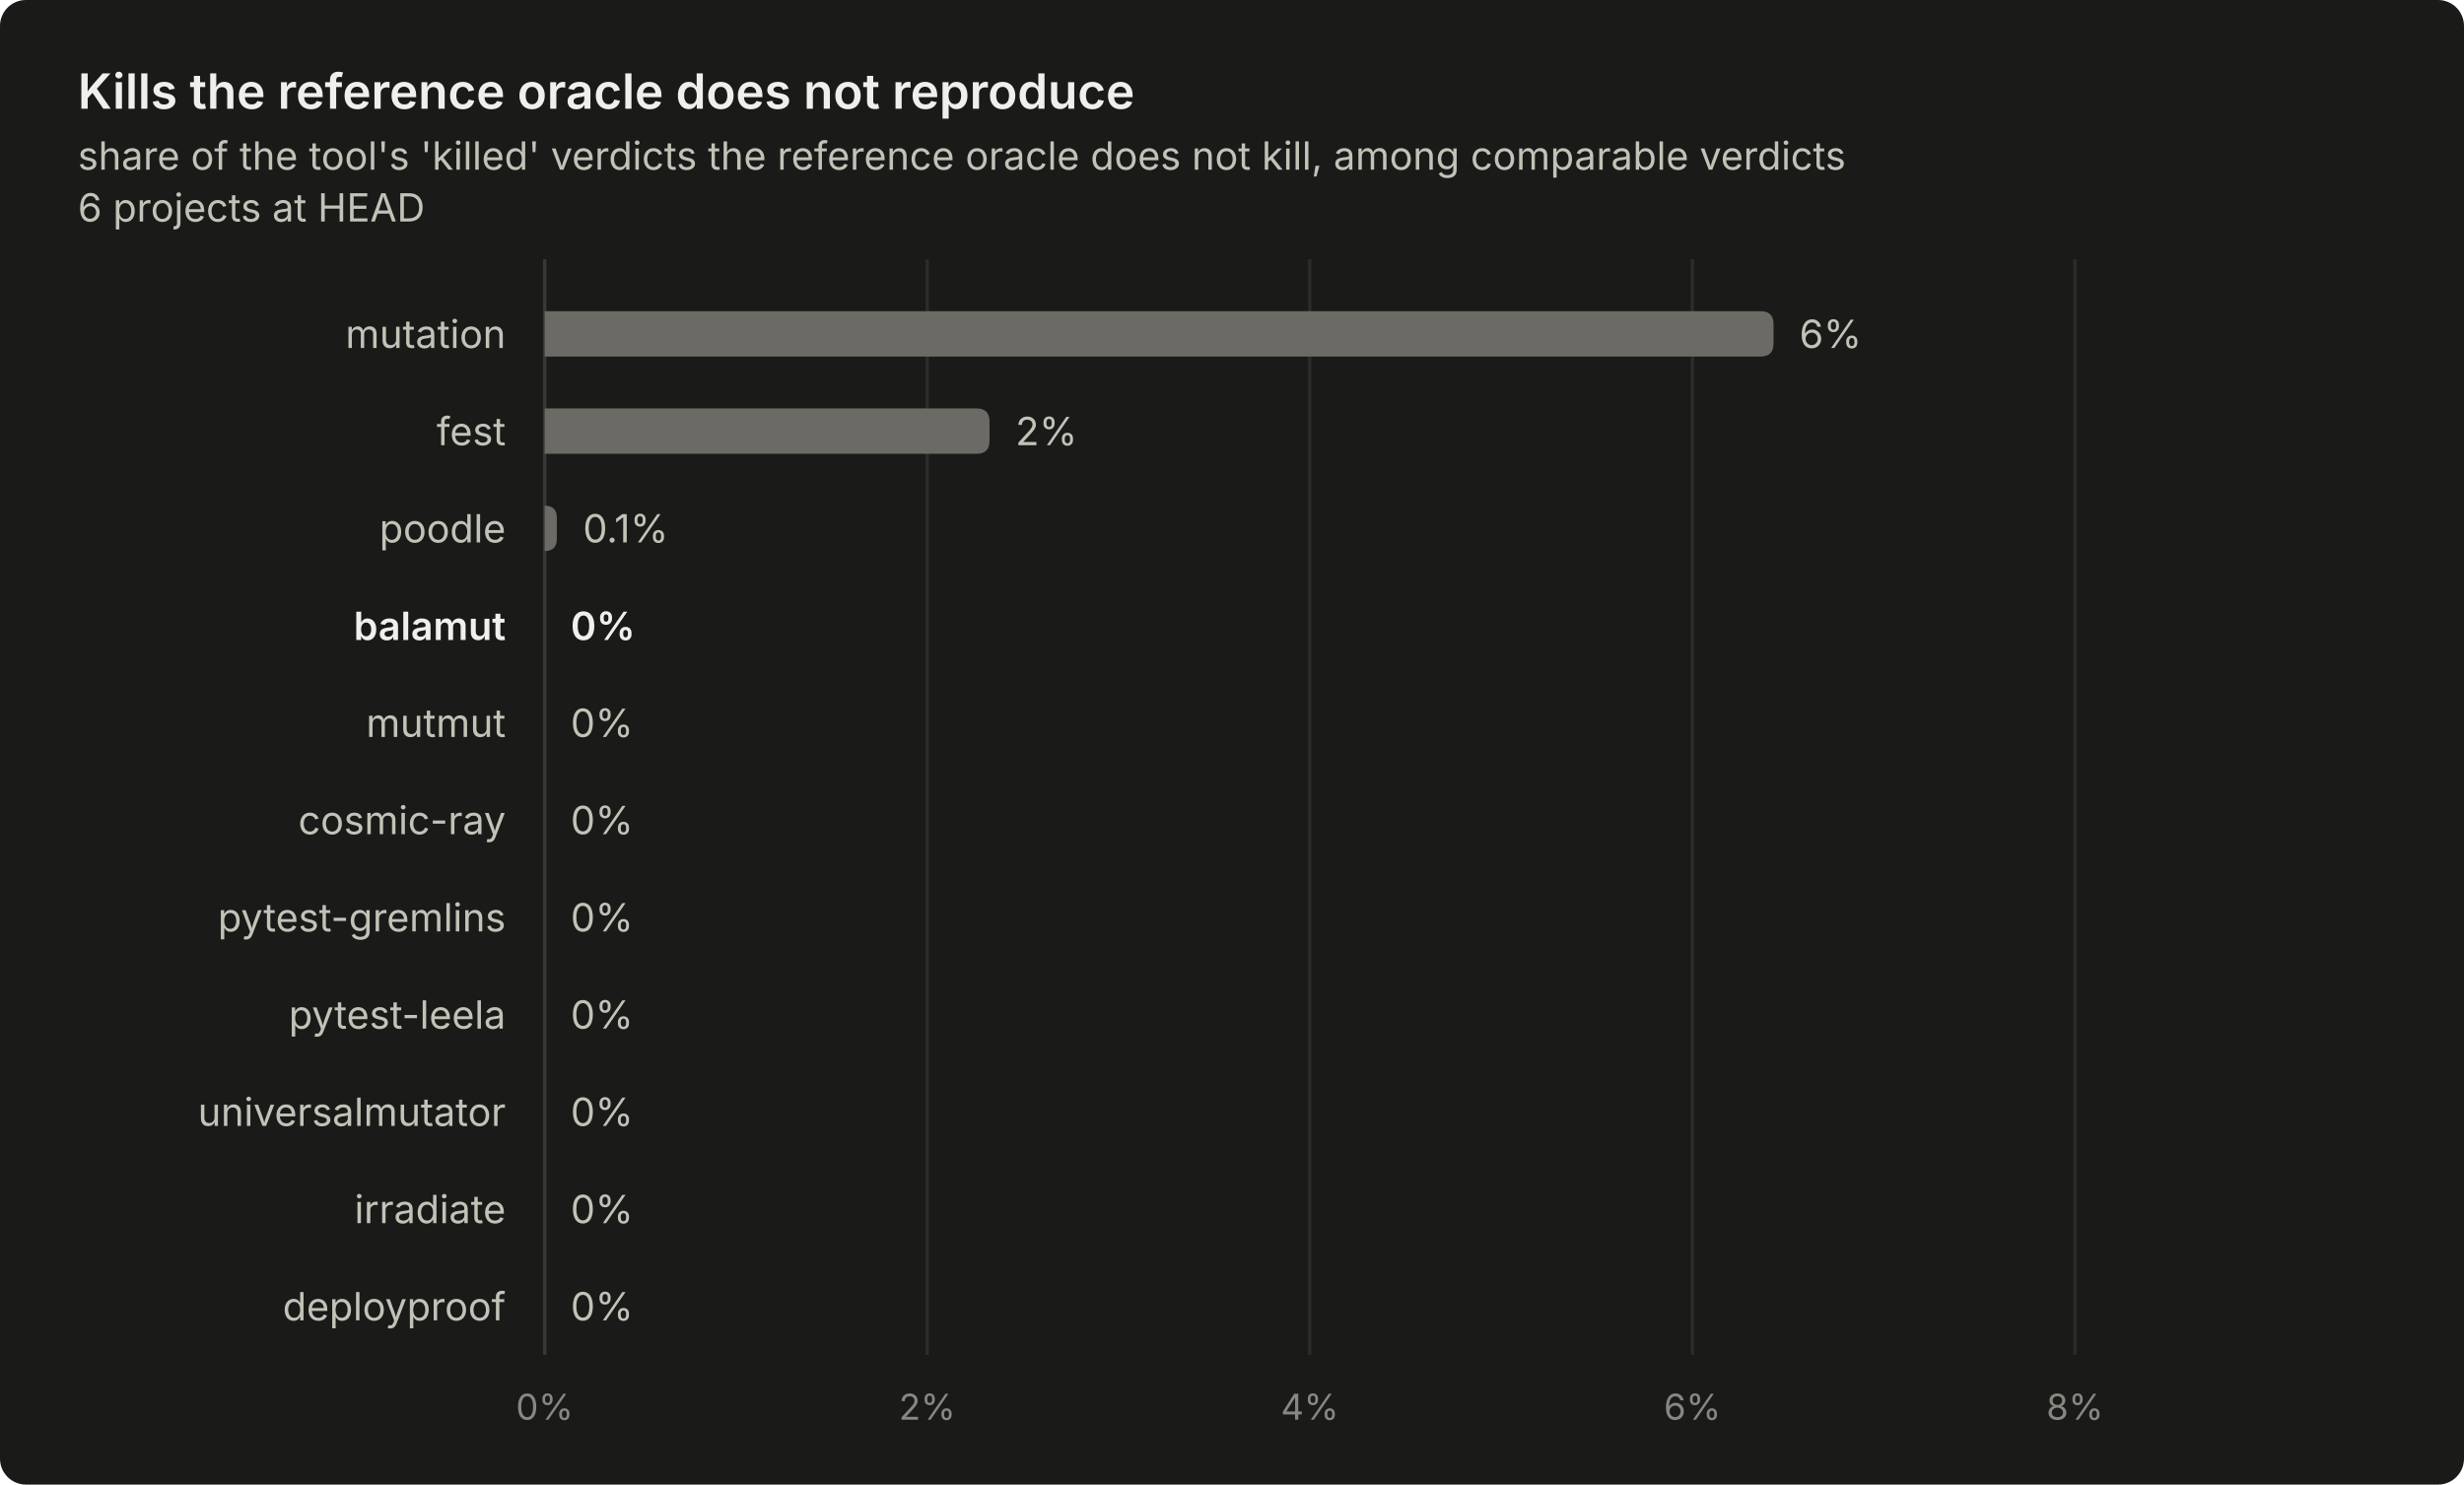
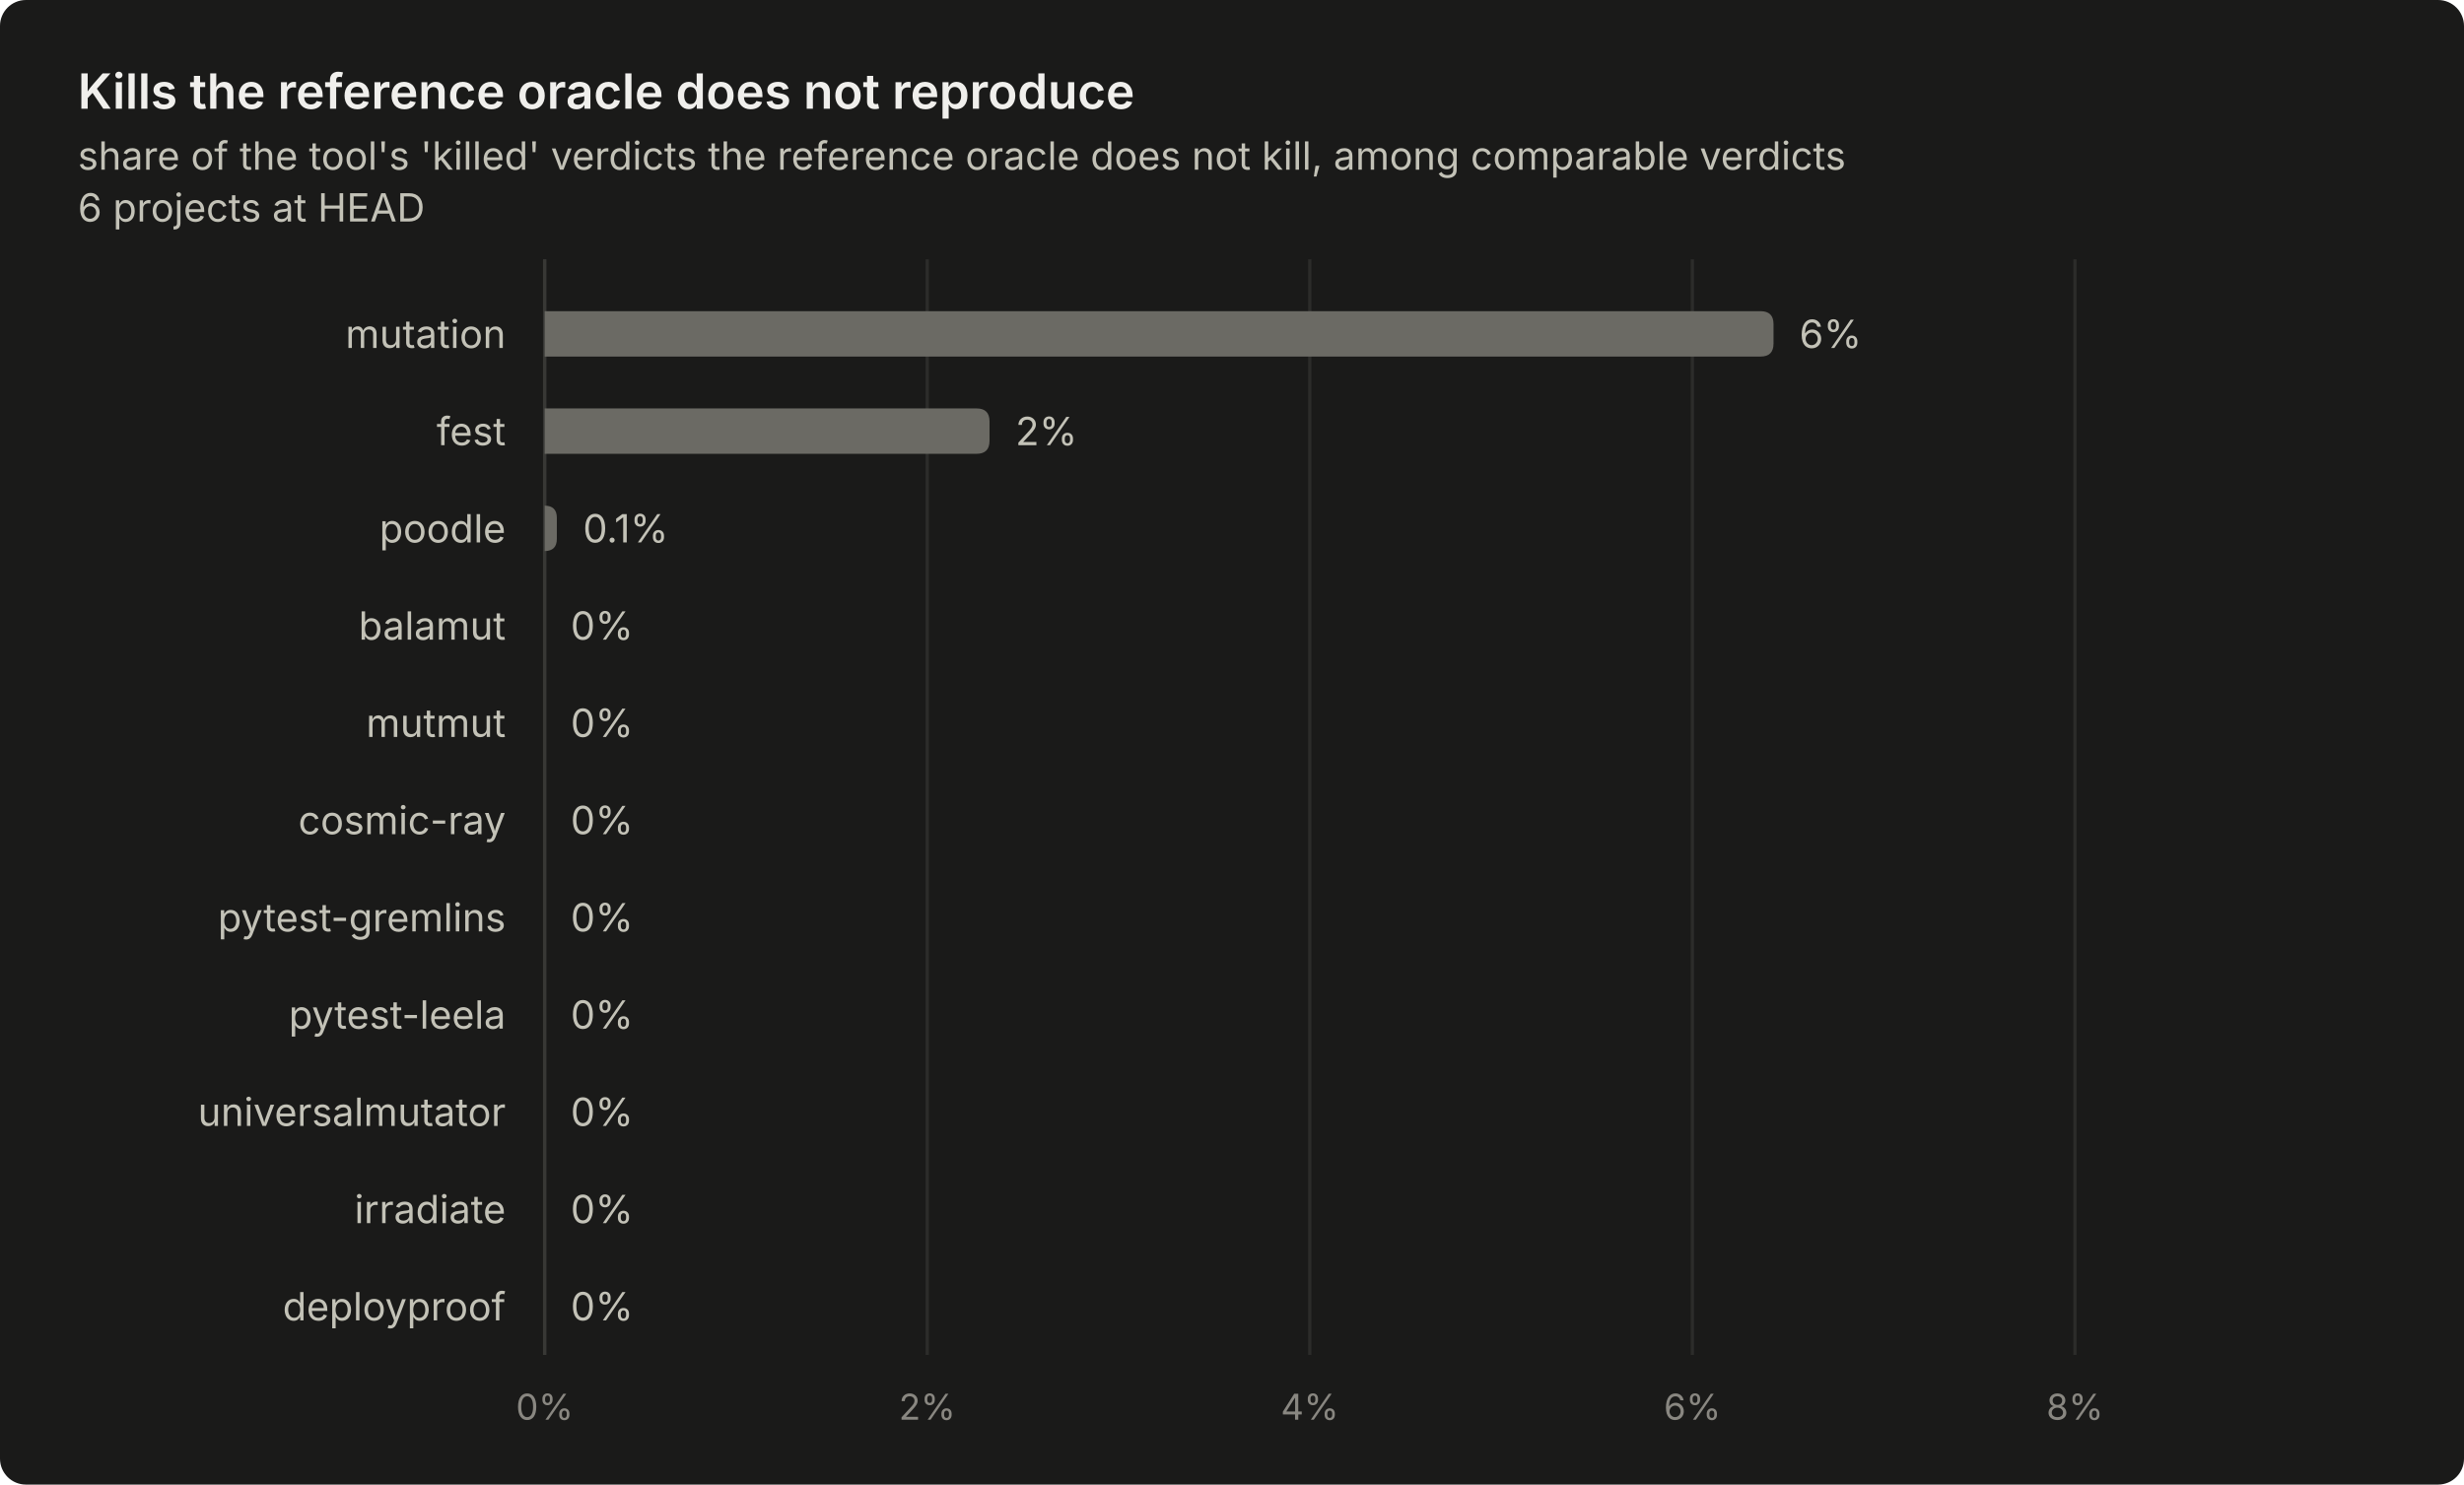
<svg xmlns="http://www.w3.org/2000/svg" width="760" height="458" viewBox="0 0 760 458" font-family="system-ui, -apple-system, &quot;Segoe UI&quot;, sans-serif" role="img" aria-label="Kills the reference oracle does not reproduce">
  <rect width="760" height="458" fill="#1a1a19" rx="8" />
  <text x="24.0" y="28.0" fill="#f0efec" font-size="15" font-weight="600" text-anchor="start" dominant-baseline="middle">Kills the reference oracle does not reproduce</text>
  <text x="24.0" y="48.0" fill="#c3c2b7" font-size="12" font-weight="400" text-anchor="start" dominant-baseline="middle">share of the tool's 'killed' verdicts the reference oracle does not kill, among comparable verdicts</text>
  <text x="24.0" y="64.0" fill="#c3c2b7" font-size="12" font-weight="400" text-anchor="start" dominant-baseline="middle">6 projects at HEAD</text>
  <g transform="translate(0,16)">
    <line x1="168.0" y1="64" x2="168.0" y2="402" stroke="#2c2c2a" stroke-width="1" />
    <text x="168.0" y="418.0" fill="#898781" font-size="11" font-weight="400" text-anchor="middle" dominant-baseline="middle">0%</text>
    <line x1="286.0" y1="64" x2="286.0" y2="402" stroke="#2c2c2a" stroke-width="1" />
    <text x="286.0" y="418.0" fill="#898781" font-size="11" font-weight="400" text-anchor="middle" dominant-baseline="middle">2%</text>
    <line x1="404.0" y1="64" x2="404.0" y2="402" stroke="#2c2c2a" stroke-width="1" />
    <text x="404.0" y="418.0" fill="#898781" font-size="11" font-weight="400" text-anchor="middle" dominant-baseline="middle">4%</text>
    <line x1="522.0" y1="64" x2="522.0" y2="402" stroke="#2c2c2a" stroke-width="1" />
    <text x="522.0" y="418.0" fill="#898781" font-size="11" font-weight="400" text-anchor="middle" dominant-baseline="middle">6%</text>
    <line x1="640.0" y1="64" x2="640.0" y2="402" stroke="#2c2c2a" stroke-width="1" />
    <text x="640.0" y="418.0" fill="#898781" font-size="11" font-weight="400" text-anchor="middle" dominant-baseline="middle">8%</text>
    <line x1="168" y1="64" x2="168" y2="402" stroke="#383835" stroke-width="1" />
    <text x="156.0" y="87.0" fill="#c3c2b7" font-size="12" font-weight="400" text-anchor="end" dominant-baseline="middle">mutation</text>
    <path d="M168.00,80.00 H543.03 Q547.03,80.00 547.03,84.00 V90.00 Q547.03,94.00 543.03,94.00 H168.00 Z" fill="#6b6a64" />
    <text x="555.0" y="87.0" fill="#c3c2b7" font-size="12" font-weight="400" text-anchor="start" dominant-baseline="middle">6%</text>
    <text x="156.0" y="117.0" fill="#c3c2b7" font-size="12" font-weight="400" text-anchor="end" dominant-baseline="middle">fest</text>
    <path d="M168.00,110.00 H301.21 Q305.21,110.00 305.21,114.00 V120.00 Q305.21,124.00 301.21,124.00 H168.00 Z" fill="#6b6a64" />
    <text x="313.2" y="117.0" fill="#c3c2b7" font-size="12" font-weight="400" text-anchor="start" dominant-baseline="middle">2%</text>
    <text x="156.0" y="147.0" fill="#c3c2b7" font-size="12" font-weight="400" text-anchor="end" dominant-baseline="middle">poodle</text>
    <path d="M168.00,140.00 H168.00 Q171.75,140.00 171.75,143.75 V150.25 Q171.75,154.00 168.00,154.00 H168.00 Z" fill="#6b6a64" />
    <text x="179.8" y="147.0" fill="#c3c2b7" font-size="12" font-weight="400" text-anchor="start" dominant-baseline="middle">0.1%</text>
-     <text x="156.0" y="177.0" fill="#f0efec" font-size="12" font-weight="600" text-anchor="end" dominant-baseline="middle">balamut</text>
-     <text x="176.0" y="177.0" fill="#f0efec" font-size="12" font-weight="600" text-anchor="start" dominant-baseline="middle">0%</text>
+     <text x="156.0" y="177.0" fill="#c3c2b7" font-size="12" font-weight="400" text-anchor="end" dominant-baseline="middle">balamut</text>
+     <text x="176.0" y="177.0" fill="#c3c2b7" font-size="12" font-weight="400" text-anchor="start" dominant-baseline="middle">0%</text>
    <text x="156.0" y="207.0" fill="#c3c2b7" font-size="12" font-weight="400" text-anchor="end" dominant-baseline="middle">mutmut</text>
    <text x="176.0" y="207.0" fill="#c3c2b7" font-size="12" font-weight="400" text-anchor="start" dominant-baseline="middle">0%</text>
    <text x="156.0" y="237.0" fill="#c3c2b7" font-size="12" font-weight="400" text-anchor="end" dominant-baseline="middle">cosmic-ray</text>
    <text x="176.0" y="237.0" fill="#c3c2b7" font-size="12" font-weight="400" text-anchor="start" dominant-baseline="middle">0%</text>
    <text x="156.0" y="267.0" fill="#c3c2b7" font-size="12" font-weight="400" text-anchor="end" dominant-baseline="middle">pytest-gremlins</text>
    <text x="176.0" y="267.0" fill="#c3c2b7" font-size="12" font-weight="400" text-anchor="start" dominant-baseline="middle">0%</text>
    <text x="156.0" y="297.0" fill="#c3c2b7" font-size="12" font-weight="400" text-anchor="end" dominant-baseline="middle">pytest-leela</text>
    <text x="176.0" y="297.0" fill="#c3c2b7" font-size="12" font-weight="400" text-anchor="start" dominant-baseline="middle">0%</text>
    <text x="156.0" y="327.0" fill="#c3c2b7" font-size="12" font-weight="400" text-anchor="end" dominant-baseline="middle">universalmutator</text>
    <text x="176.0" y="327.0" fill="#c3c2b7" font-size="12" font-weight="400" text-anchor="start" dominant-baseline="middle">0%</text>
    <text x="156.0" y="357.0" fill="#c3c2b7" font-size="12" font-weight="400" text-anchor="end" dominant-baseline="middle">irradiate</text>
    <text x="176.0" y="357.0" fill="#c3c2b7" font-size="12" font-weight="400" text-anchor="start" dominant-baseline="middle">0%</text>
    <text x="156.0" y="387.0" fill="#c3c2b7" font-size="12" font-weight="400" text-anchor="end" dominant-baseline="middle">deployproof</text>
    <text x="176.0" y="387.0" fill="#c3c2b7" font-size="12" font-weight="400" text-anchor="start" dominant-baseline="middle">0%</text>
  </g>
</svg>
